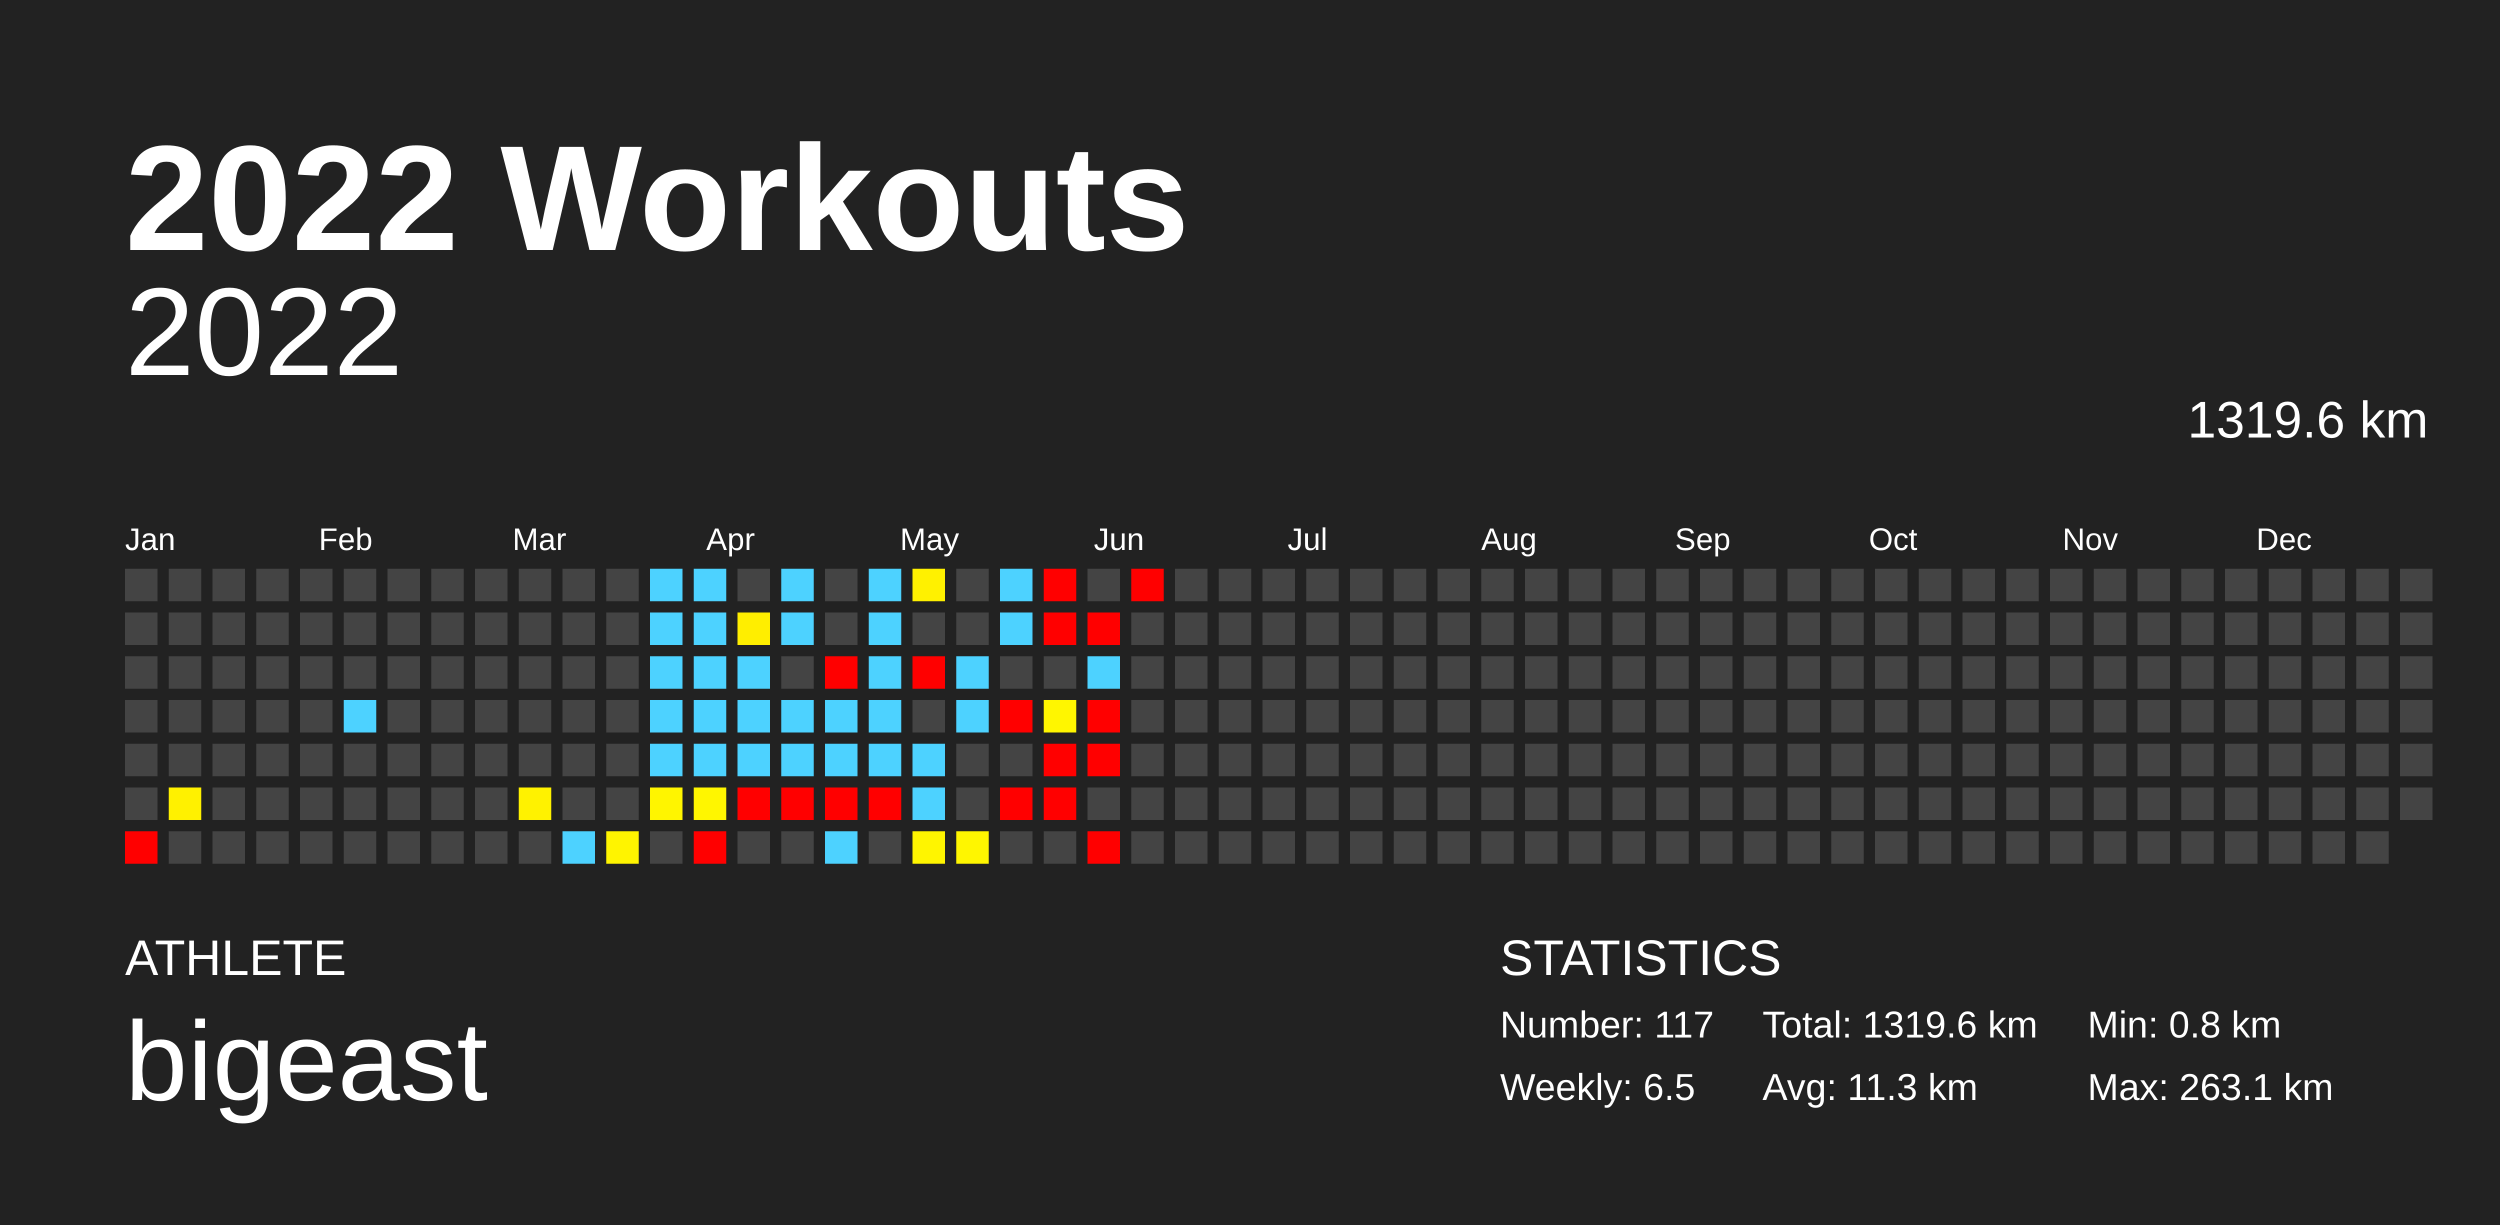
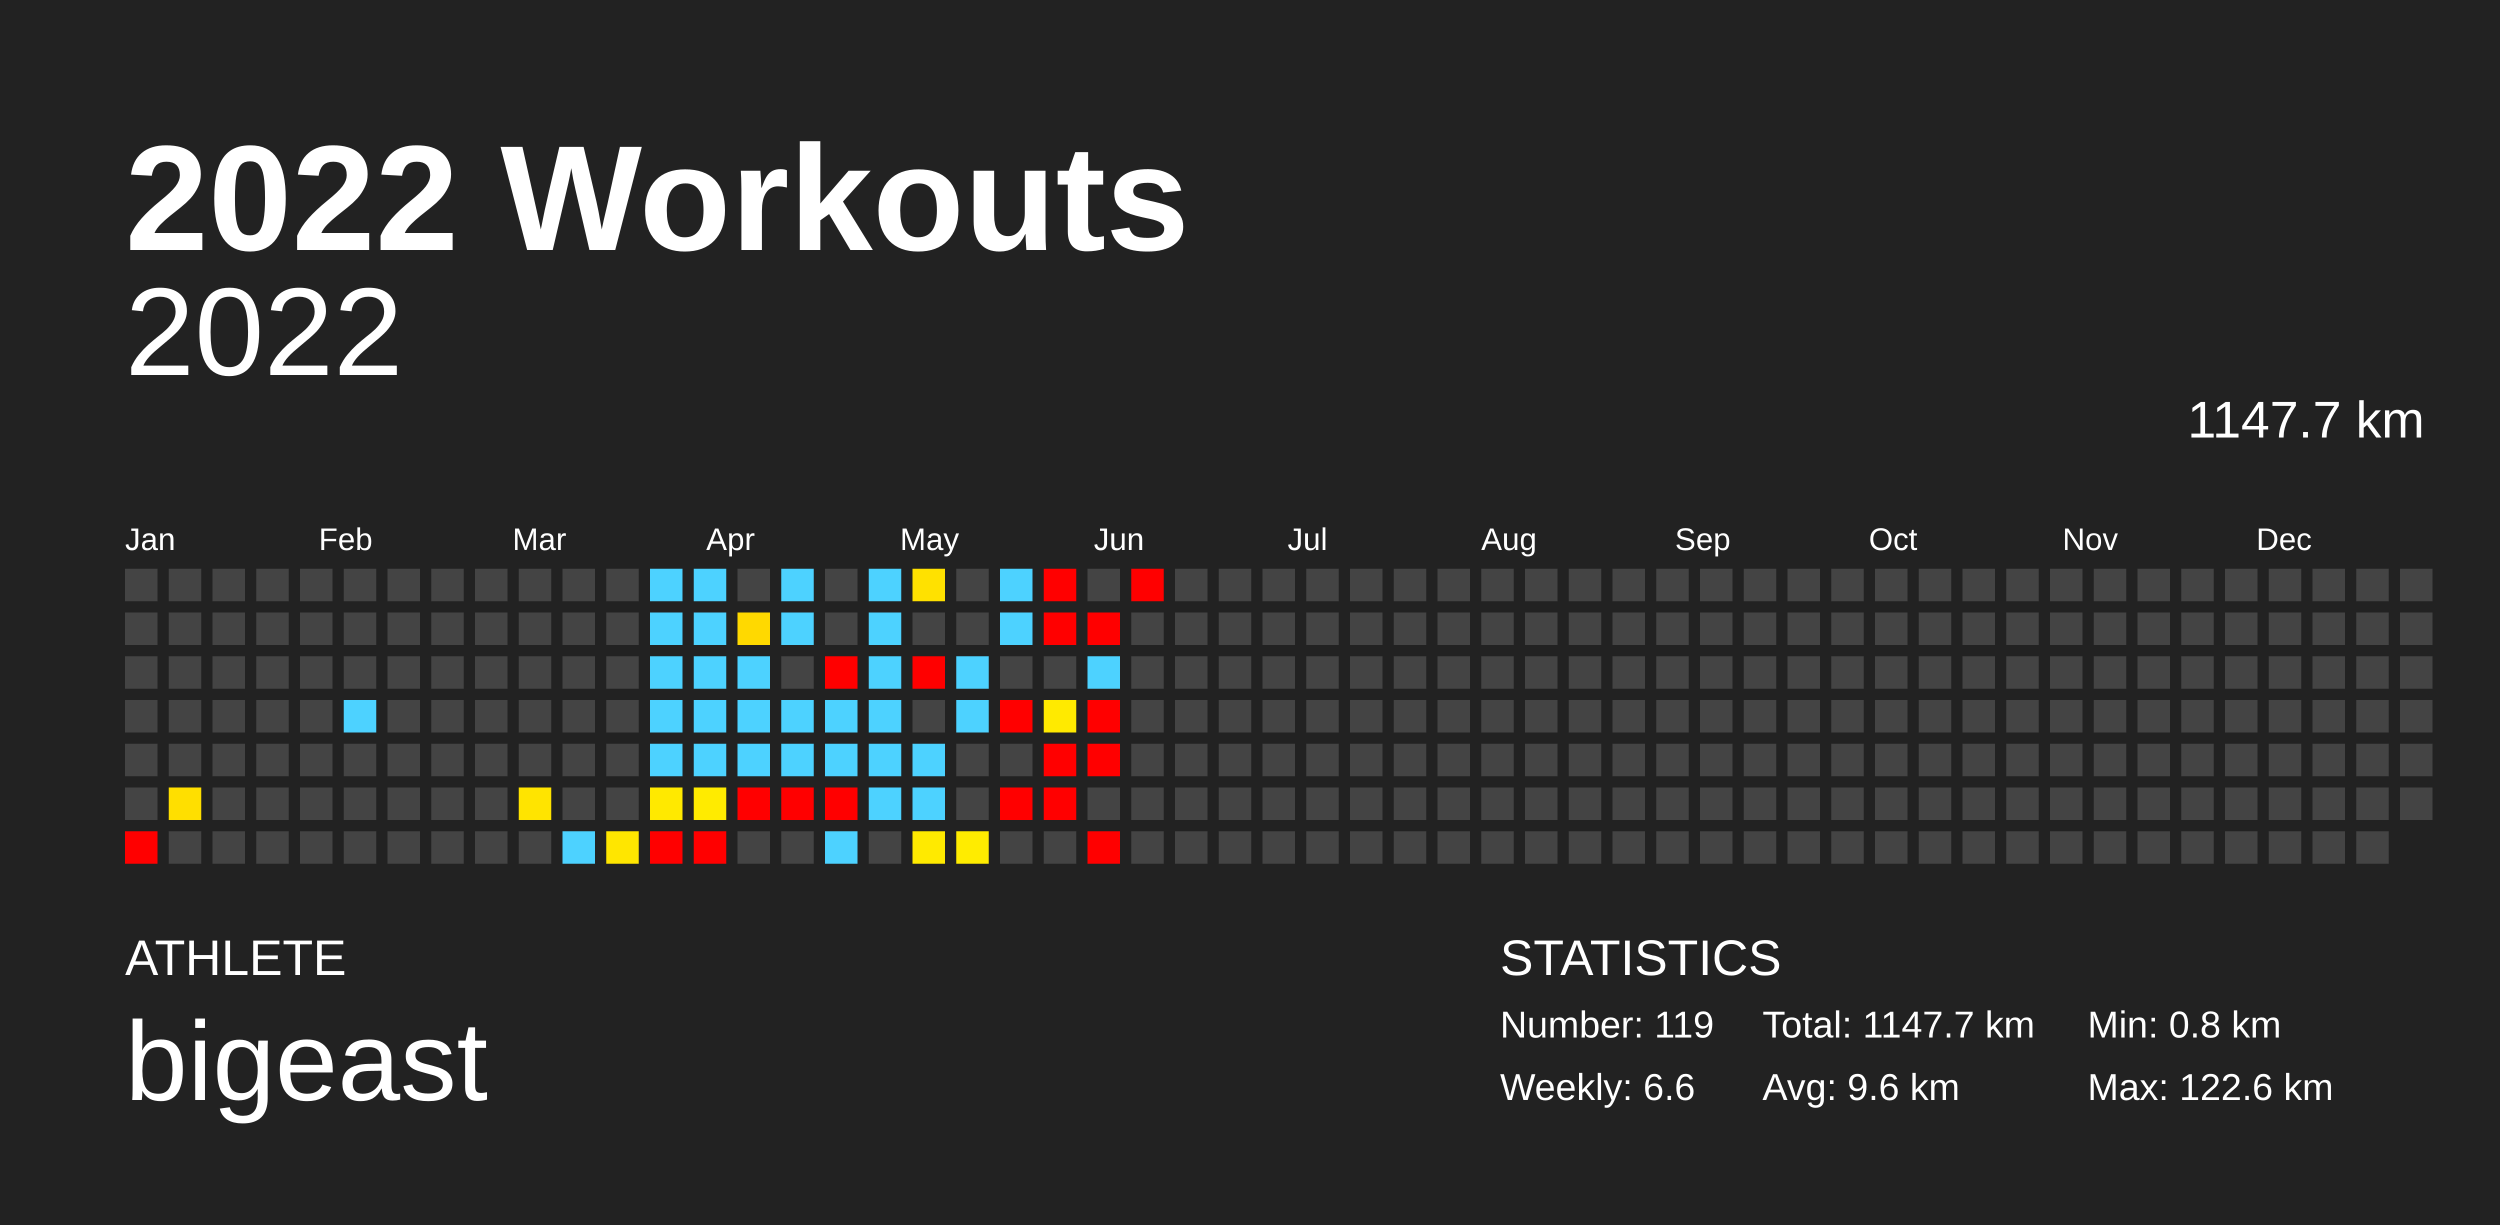
<svg xmlns="http://www.w3.org/2000/svg" baseProfile="full" height="98mm" version="1.1" viewBox="0,0,200,98" width="200mm">
  <defs />
  <rect fill="#222222" height="98" width="200" x="0" y="0" />
  <text fill="#FFFFFF" style="font-size:12px; font-family:Arial; font-weight:bold;" x="10" y="20">2022 Workouts</text>
  <text fill="#FFFFFF" style="font-size:4px; font-family:Arial" x="10" y="78">ATHLETE</text>
  <text fill="#FFFFFF" style="font-size:9px; font-family:Arial" x="10" y="88">bigeast</text>
  <text fill="#FFFFFF" style="font-size:4px; font-family:Arial" x="120" y="78">STATISTICS</text>
-   <text fill="#FFFFFF" style="font-size:3px; font-family:Arial" x="120" y="83">Number: 117</text>
-   <text fill="#FFFFFF" style="font-size:3px; font-family:Arial" x="120" y="88">Weekly: 6.5</text>
-   <text fill="#FFFFFF" style="font-size:3px; font-family:Arial" x="141" y="83">Total: 1319.6 km</text>
-   <text fill="#FFFFFF" style="font-size:3px; font-family:Arial" x="141" y="88">Avg: 11.3 km</text>
+   <text fill="#FFFFFF" style="font-size:3px; font-family:Arial" x="120" y="83">Number: 119</text>
+   <text fill="#FFFFFF" style="font-size:3px; font-family:Arial" x="120" y="88">Weekly: 6.6</text>
+   <text fill="#FFFFFF" style="font-size:3px; font-family:Arial" x="141" y="83">Total: 1147.7 km</text>
+   <text fill="#FFFFFF" style="font-size:3px; font-family:Arial" x="141" y="88">Avg: 9.6 km</text>
  <text fill="#FFFFFF" style="font-size:3px; font-family:Arial" x="167" y="83">Min: 0.8 km</text>
-   <text fill="#FFFFFF" style="font-size:3px; font-family:Arial" x="167" y="88">Max: 263.1 km</text>
+   <text fill="#FFFFFF" style="font-size:3px; font-family:Arial" x="167" y="88">Max: 122.6 km</text>
  <text alignment-baseline="hanging" fill="#FFFFFF" style="font-size:10.0px; font-family:Arial;" x="10" y="30">2022</text>
-   <text alignment-baseline="hanging" fill="#FFFFFF" style="font-size:4.125px; font-family:Arial;" x="175" y="35">1319.6 km</text>
+   <text alignment-baseline="hanging" fill="#FFFFFF" style="font-size:4.125px; font-family:Arial;" x="175" y="35">1147.7 km</text>
  <text fill="#FFFFFF" style="font-size:2.5px; font-family:Arial" x="10.0" y="44">Jan</text>
  <text fill="#FFFFFF" style="font-size:2.5px; font-family:Arial" x="25.5" y="44">Feb</text>
  <text fill="#FFFFFF" style="font-size:2.5px; font-family:Arial" x="41.0" y="44">Mar</text>
  <text fill="#FFFFFF" style="font-size:2.5px; font-family:Arial" x="56.5" y="44">Apr</text>
  <text fill="#FFFFFF" style="font-size:2.5px; font-family:Arial" x="72.0" y="44">May</text>
  <text fill="#FFFFFF" style="font-size:2.5px; font-family:Arial" x="87.5" y="44">Jun</text>
  <text fill="#FFFFFF" style="font-size:2.5px; font-family:Arial" x="103.0" y="44">Jul</text>
  <text fill="#FFFFFF" style="font-size:2.5px; font-family:Arial" x="118.5" y="44">Aug</text>
  <text fill="#FFFFFF" style="font-size:2.5px; font-family:Arial" x="134.0" y="44">Sep</text>
  <text fill="#FFFFFF" style="font-size:2.5px; font-family:Arial" x="149.5" y="44">Oct</text>
  <text fill="#FFFFFF" style="font-size:2.5px; font-family:Arial" x="165.0" y="44">Nov</text>
  <text fill="#FFFFFF" style="font-size:2.5px; font-family:Arial" x="180.5" y="44">Dec</text>
  <rect fill="#444444" height="2.6" width="2.6" x="10.0" y="45.5" />
  <rect fill="#444444" height="2.6" width="2.6" x="10.0" y="49.0" />
  <rect fill="#444444" height="2.6" width="2.6" x="10.0" y="52.5" />
  <rect fill="#444444" height="2.6" width="2.6" x="10.0" y="56.0" />
  <rect fill="#444444" height="2.6" width="2.6" x="10.0" y="59.5" />
  <rect fill="#444444" height="2.6" width="2.6" x="10.0" y="63.0" />
  <rect fill="red" height="2.6" width="2.6" x="10.0" y="66.5" />
  <rect fill="#444444" height="2.6" width="2.6" x="13.5" y="45.5" />
  <rect fill="#444444" height="2.6" width="2.6" x="13.5" y="49.0" />
  <rect fill="#444444" height="2.6" width="2.6" x="13.5" y="52.5" />
  <rect fill="#444444" height="2.6" width="2.6" x="13.5" y="56.0" />
  <rect fill="#444444" height="2.6" width="2.6" x="13.5" y="59.5" />
-   <rect fill="#fff100" height="2.6" width="2.6" x="13.5" y="63.0" />
+   <rect fill="#ffdf00" height="2.6" width="2.6" x="13.5" y="63.0" />
  <rect fill="#444444" height="2.6" width="2.6" x="13.5" y="66.5" />
  <rect fill="#444444" height="2.6" width="2.6" x="17.0" y="45.5" />
  <rect fill="#444444" height="2.6" width="2.6" x="17.0" y="49.0" />
  <rect fill="#444444" height="2.6" width="2.6" x="17.0" y="52.5" />
  <rect fill="#444444" height="2.6" width="2.6" x="17.0" y="56.0" />
  <rect fill="#444444" height="2.6" width="2.6" x="17.0" y="59.5" />
  <rect fill="#444444" height="2.6" width="2.6" x="17.0" y="63.0" />
  <rect fill="#444444" height="2.6" width="2.6" x="17.0" y="66.5" />
  <rect fill="#444444" height="2.6" width="2.6" x="20.5" y="45.5" />
  <rect fill="#444444" height="2.6" width="2.6" x="20.5" y="49.0" />
  <rect fill="#444444" height="2.6" width="2.6" x="20.5" y="52.5" />
  <rect fill="#444444" height="2.6" width="2.6" x="20.5" y="56.0" />
  <rect fill="#444444" height="2.6" width="2.6" x="20.5" y="59.5" />
  <rect fill="#444444" height="2.6" width="2.6" x="20.5" y="63.0" />
  <rect fill="#444444" height="2.6" width="2.6" x="20.5" y="66.5" />
  <rect fill="#444444" height="2.6" width="2.6" x="24.0" y="45.5" />
  <rect fill="#444444" height="2.6" width="2.6" x="24.0" y="49.0" />
  <rect fill="#444444" height="2.6" width="2.6" x="24.0" y="52.5" />
  <rect fill="#444444" height="2.6" width="2.6" x="24.0" y="56.0" />
  <rect fill="#444444" height="2.6" width="2.6" x="24.0" y="59.5" />
  <rect fill="#444444" height="2.6" width="2.6" x="24.0" y="63.0" />
  <rect fill="#444444" height="2.6" width="2.6" x="24.0" y="66.5" />
  <rect fill="#444444" height="2.6" width="2.6" x="27.5" y="45.5" />
  <rect fill="#444444" height="2.6" width="2.6" x="27.5" y="49.0" />
  <rect fill="#444444" height="2.6" width="2.6" x="27.5" y="52.5" />
  <rect fill="#4dd2ff" height="2.6" width="2.6" x="27.5" y="56.0" />
  <rect fill="#444444" height="2.6" width="2.6" x="27.5" y="59.5" />
  <rect fill="#444444" height="2.6" width="2.6" x="27.5" y="63.0" />
  <rect fill="#444444" height="2.6" width="2.6" x="27.5" y="66.5" />
  <rect fill="#444444" height="2.6" width="2.6" x="31.0" y="45.5" />
  <rect fill="#444444" height="2.6" width="2.6" x="31.0" y="49.0" />
  <rect fill="#444444" height="2.6" width="2.6" x="31.0" y="52.5" />
  <rect fill="#444444" height="2.6" width="2.6" x="31.0" y="56.0" />
  <rect fill="#444444" height="2.6" width="2.6" x="31.0" y="59.5" />
  <rect fill="#444444" height="2.6" width="2.6" x="31.0" y="63.0" />
  <rect fill="#444444" height="2.6" width="2.6" x="31.0" y="66.5" />
  <rect fill="#444444" height="2.6" width="2.6" x="34.5" y="45.5" />
  <rect fill="#444444" height="2.6" width="2.6" x="34.5" y="49.0" />
  <rect fill="#444444" height="2.6" width="2.6" x="34.5" y="52.5" />
  <rect fill="#444444" height="2.6" width="2.6" x="34.5" y="56.0" />
  <rect fill="#444444" height="2.6" width="2.6" x="34.5" y="59.5" />
  <rect fill="#444444" height="2.6" width="2.6" x="34.5" y="63.0" />
  <rect fill="#444444" height="2.6" width="2.6" x="34.5" y="66.5" />
  <rect fill="#444444" height="2.6" width="2.6" x="38.0" y="45.5" />
  <rect fill="#444444" height="2.6" width="2.6" x="38.0" y="49.0" />
  <rect fill="#444444" height="2.6" width="2.6" x="38.0" y="52.5" />
  <rect fill="#444444" height="2.6" width="2.6" x="38.0" y="56.0" />
  <rect fill="#444444" height="2.6" width="2.6" x="38.0" y="59.5" />
  <rect fill="#444444" height="2.6" width="2.6" x="38.0" y="63.0" />
  <rect fill="#444444" height="2.6" width="2.6" x="38.0" y="66.5" />
  <rect fill="#444444" height="2.6" width="2.6" x="41.5" y="45.5" />
  <rect fill="#444444" height="2.6" width="2.6" x="41.5" y="49.0" />
  <rect fill="#444444" height="2.6" width="2.6" x="41.5" y="52.5" />
  <rect fill="#444444" height="2.6" width="2.6" x="41.5" y="56.0" />
  <rect fill="#444444" height="2.6" width="2.6" x="41.5" y="59.5" />
-   <rect fill="#fff200" height="2.6" width="2.6" x="41.5" y="63.0" />
+   <rect fill="#ffe400" height="2.6" width="2.6" x="41.5" y="63.0" />
  <rect fill="#444444" height="2.6" width="2.6" x="41.5" y="66.5" />
  <rect fill="#444444" height="2.6" width="2.6" x="45.0" y="45.5" />
  <rect fill="#444444" height="2.6" width="2.6" x="45.0" y="49.0" />
  <rect fill="#444444" height="2.6" width="2.6" x="45.0" y="52.5" />
  <rect fill="#444444" height="2.6" width="2.6" x="45.0" y="56.0" />
  <rect fill="#444444" height="2.6" width="2.6" x="45.0" y="59.5" />
  <rect fill="#444444" height="2.6" width="2.6" x="45.0" y="63.0" />
  <rect fill="#4dd2ff" height="2.6" width="2.6" x="45.0" y="66.5" />
  <rect fill="#444444" height="2.6" width="2.6" x="48.5" y="45.5" />
  <rect fill="#444444" height="2.6" width="2.6" x="48.5" y="49.0" />
  <rect fill="#444444" height="2.6" width="2.6" x="48.5" y="52.5" />
  <rect fill="#444444" height="2.6" width="2.6" x="48.5" y="56.0" />
  <rect fill="#444444" height="2.6" width="2.6" x="48.5" y="59.5" />
  <rect fill="#444444" height="2.6" width="2.6" x="48.5" y="63.0" />
-   <rect fill="#fff400" height="2.6" width="2.6" x="48.5" y="66.5" />
+   <rect fill="#ffe600" height="2.6" width="2.6" x="48.5" y="66.5" />
  <rect fill="#4dd2ff" height="2.6" width="2.6" x="52.0" y="45.5" />
  <rect fill="#4dd2ff" height="2.6" width="2.6" x="52.0" y="49.0" />
  <rect fill="#4dd2ff" height="2.6" width="2.6" x="52.0" y="52.5" />
  <rect fill="#4dd2ff" height="2.6" width="2.6" x="52.0" y="56.0" />
  <rect fill="#4dd2ff" height="2.6" width="2.6" x="52.0" y="59.5" />
-   <rect fill="#fff500" height="2.6" width="2.6" x="52.0" y="63.0" />
-   <rect fill="#444444" height="2.6" width="2.6" x="52.0" y="66.5" />
+   <rect fill="#ffe900" height="2.6" width="2.6" x="52.0" y="63.0" />
+   <rect fill="red" height="2.6" width="2.6" x="52.0" y="66.5" />
  <rect fill="#4dd2ff" height="2.6" width="2.6" x="55.5" y="45.5" />
  <rect fill="#4dd2ff" height="2.6" width="2.6" x="55.5" y="49.0" />
  <rect fill="#4dd2ff" height="2.6" width="2.6" x="55.5" y="52.5" />
  <rect fill="#4dd2ff" height="2.6" width="2.6" x="55.5" y="56.0" />
  <rect fill="#4dd2ff" height="2.6" width="2.6" x="55.5" y="59.5" />
-   <rect fill="#fff600" height="2.6" width="2.6" x="55.5" y="63.0" />
+   <rect fill="#ffeb00" height="2.6" width="2.6" x="55.5" y="63.0" />
  <rect fill="red" height="2.6" width="2.6" x="55.5" y="66.5" />
  <rect fill="#444444" height="2.6" width="2.6" x="59.0" y="45.5" />
-   <rect fill="#ffee00" height="2.6" width="2.6" x="59.0" y="49.0" />
+   <rect fill="#ffd900" height="2.6" width="2.6" x="59.0" y="49.0" />
  <rect fill="#4dd2ff" height="2.6" width="2.6" x="59.0" y="52.5" />
  <rect fill="#4dd2ff" height="2.6" width="2.6" x="59.0" y="56.0" />
  <rect fill="#4dd2ff" height="2.6" width="2.6" x="59.0" y="59.5" />
  <rect fill="red" height="2.6" width="2.6" x="59.0" y="63.0" />
  <rect fill="#444444" height="2.6" width="2.6" x="59.0" y="66.5" />
  <rect fill="#4dd2ff" height="2.6" width="2.6" x="62.5" y="45.5" />
  <rect fill="#4dd2ff" height="2.6" width="2.6" x="62.5" y="49.0" />
  <rect fill="#444444" height="2.6" width="2.6" x="62.5" y="52.5" />
  <rect fill="#4dd2ff" height="2.6" width="2.6" x="62.5" y="56.0" />
  <rect fill="#4dd2ff" height="2.6" width="2.6" x="62.5" y="59.5" />
  <rect fill="red" height="2.6" width="2.6" x="62.5" y="63.0" />
  <rect fill="#444444" height="2.6" width="2.6" x="62.5" y="66.5" />
  <rect fill="#444444" height="2.6" width="2.6" x="66.0" y="45.5" />
  <rect fill="#444444" height="2.6" width="2.6" x="66.0" y="49.0" />
  <rect fill="red" height="2.6" width="2.6" x="66.0" y="52.5" />
  <rect fill="#4dd2ff" height="2.6" width="2.6" x="66.0" y="56.0" />
  <rect fill="#4dd2ff" height="2.6" width="2.6" x="66.0" y="59.5" />
  <rect fill="red" height="2.6" width="2.6" x="66.0" y="63.0" />
  <rect fill="#4dd2ff" height="2.6" width="2.6" x="66.0" y="66.5" />
  <rect fill="#4dd2ff" height="2.6" width="2.6" x="69.5" y="45.5" />
  <rect fill="#4dd2ff" height="2.6" width="2.6" x="69.5" y="49.0" />
  <rect fill="#4dd2ff" height="2.6" width="2.6" x="69.5" y="52.5" />
  <rect fill="#4dd2ff" height="2.6" width="2.6" x="69.5" y="56.0" />
  <rect fill="#4dd2ff" height="2.6" width="2.6" x="69.5" y="59.5" />
-   <rect fill="red" height="2.6" width="2.6" x="69.5" y="63.0" />
+   <rect fill="#4dd2ff" height="2.6" width="2.6" x="69.5" y="63.0" />
  <rect fill="#444444" height="2.6" width="2.6" x="69.5" y="66.5" />
-   <rect fill="#fff100" height="2.6" width="2.6" x="73.0" y="45.5" />
+   <rect fill="#ffe100" height="2.6" width="2.6" x="73.0" y="45.5" />
  <rect fill="#444444" height="2.6" width="2.6" x="73.0" y="49.0" />
  <rect fill="red" height="2.6" width="2.6" x="73.0" y="52.5" />
  <rect fill="#444444" height="2.6" width="2.6" x="73.0" y="56.0" />
  <rect fill="#4dd2ff" height="2.6" width="2.6" x="73.0" y="59.5" />
  <rect fill="#4dd2ff" height="2.6" width="2.6" x="73.0" y="63.0" />
-   <rect fill="#fff500" height="2.6" width="2.6" x="73.0" y="66.5" />
+   <rect fill="#ffea00" height="2.6" width="2.6" x="73.0" y="66.5" />
  <rect fill="#444444" height="2.6" width="2.6" x="76.5" y="45.5" />
  <rect fill="#444444" height="2.6" width="2.6" x="76.5" y="49.0" />
  <rect fill="#4dd2ff" height="2.6" width="2.6" x="76.5" y="52.5" />
  <rect fill="#4dd2ff" height="2.6" width="2.6" x="76.5" y="56.0" />
  <rect fill="#444444" height="2.6" width="2.6" x="76.5" y="59.5" />
  <rect fill="#444444" height="2.6" width="2.6" x="76.5" y="63.0" />
-   <rect fill="#fff600" height="2.6" width="2.6" x="76.5" y="66.5" />
+   <rect fill="#ffec00" height="2.6" width="2.6" x="76.5" y="66.5" />
  <rect fill="#4dd2ff" height="2.6" width="2.6" x="80.0" y="45.5" />
  <rect fill="#4dd2ff" height="2.6" width="2.6" x="80.0" y="49.0" />
  <rect fill="#444444" height="2.6" width="2.6" x="80.0" y="52.5" />
  <rect fill="red" height="2.6" width="2.6" x="80.0" y="56.0" />
  <rect fill="#444444" height="2.6" width="2.6" x="80.0" y="59.5" />
  <rect fill="red" height="2.6" width="2.6" x="80.0" y="63.0" />
  <rect fill="#444444" height="2.6" width="2.6" x="80.0" y="66.5" />
  <rect fill="red" height="2.6" width="2.6" x="83.5" y="45.5" />
  <rect fill="red" height="2.6" width="2.6" x="83.5" y="49.0" />
  <rect fill="#444444" height="2.6" width="2.6" x="83.5" y="52.5" />
-   <rect fill="#fff600" height="2.6" width="2.6" x="83.5" y="56.0" />
+   <rect fill="#ffea00" height="2.6" width="2.6" x="83.5" y="56.0" />
  <rect fill="red" height="2.6" width="2.6" x="83.5" y="59.5" />
  <rect fill="red" height="2.6" width="2.6" x="83.5" y="63.0" />
  <rect fill="#444444" height="2.6" width="2.6" x="83.5" y="66.5" />
  <rect fill="#444444" height="2.6" width="2.6" x="87.0" y="45.5" />
  <rect fill="red" height="2.6" width="2.6" x="87.0" y="49.0" />
  <rect fill="#4dd2ff" height="2.6" width="2.6" x="87.0" y="52.5" />
  <rect fill="red" height="2.6" width="2.6" x="87.0" y="56.0" />
  <rect fill="red" height="2.6" width="2.6" x="87.0" y="59.5" />
  <rect fill="#444444" height="2.6" width="2.6" x="87.0" y="63.0" />
  <rect fill="red" height="2.6" width="2.6" x="87.0" y="66.5" />
  <rect fill="red" height="2.6" width="2.6" x="90.5" y="45.5" />
  <rect fill="#444444" height="2.6" width="2.6" x="90.5" y="49.0" />
  <rect fill="#444444" height="2.6" width="2.6" x="90.5" y="52.5" />
  <rect fill="#444444" height="2.6" width="2.6" x="90.5" y="56.0" />
  <rect fill="#444444" height="2.6" width="2.6" x="90.5" y="59.5" />
  <rect fill="#444444" height="2.6" width="2.6" x="90.5" y="63.0" />
  <rect fill="#444444" height="2.6" width="2.6" x="90.5" y="66.5" />
  <rect fill="#444444" height="2.6" width="2.6" x="94.0" y="45.5" />
  <rect fill="#444444" height="2.6" width="2.6" x="94.0" y="49.0" />
  <rect fill="#444444" height="2.6" width="2.6" x="94.0" y="52.5" />
  <rect fill="#444444" height="2.6" width="2.6" x="94.0" y="56.0" />
  <rect fill="#444444" height="2.6" width="2.6" x="94.0" y="59.5" />
  <rect fill="#444444" height="2.6" width="2.6" x="94.0" y="63.0" />
  <rect fill="#444444" height="2.6" width="2.6" x="94.0" y="66.5" />
  <rect fill="#444444" height="2.6" width="2.6" x="97.5" y="45.5" />
  <rect fill="#444444" height="2.6" width="2.6" x="97.5" y="49.0" />
  <rect fill="#444444" height="2.6" width="2.6" x="97.5" y="52.5" />
  <rect fill="#444444" height="2.6" width="2.6" x="97.5" y="56.0" />
  <rect fill="#444444" height="2.6" width="2.6" x="97.5" y="59.5" />
  <rect fill="#444444" height="2.6" width="2.6" x="97.5" y="63.0" />
  <rect fill="#444444" height="2.6" width="2.6" x="97.5" y="66.5" />
  <rect fill="#444444" height="2.6" width="2.6" x="101.0" y="45.5" />
  <rect fill="#444444" height="2.6" width="2.6" x="101.0" y="49.0" />
  <rect fill="#444444" height="2.6" width="2.6" x="101.0" y="52.5" />
  <rect fill="#444444" height="2.6" width="2.6" x="101.0" y="56.0" />
  <rect fill="#444444" height="2.6" width="2.6" x="101.0" y="59.5" />
  <rect fill="#444444" height="2.6" width="2.6" x="101.0" y="63.0" />
  <rect fill="#444444" height="2.6" width="2.6" x="101.0" y="66.5" />
  <rect fill="#444444" height="2.6" width="2.6" x="104.5" y="45.5" />
  <rect fill="#444444" height="2.6" width="2.6" x="104.5" y="49.0" />
  <rect fill="#444444" height="2.6" width="2.6" x="104.5" y="52.5" />
  <rect fill="#444444" height="2.6" width="2.6" x="104.5" y="56.0" />
  <rect fill="#444444" height="2.6" width="2.6" x="104.5" y="59.5" />
  <rect fill="#444444" height="2.6" width="2.6" x="104.5" y="63.0" />
  <rect fill="#444444" height="2.6" width="2.6" x="104.5" y="66.5" />
  <rect fill="#444444" height="2.6" width="2.6" x="108.0" y="45.5" />
  <rect fill="#444444" height="2.6" width="2.6" x="108.0" y="49.0" />
  <rect fill="#444444" height="2.6" width="2.6" x="108.0" y="52.5" />
  <rect fill="#444444" height="2.6" width="2.6" x="108.0" y="56.0" />
  <rect fill="#444444" height="2.6" width="2.6" x="108.0" y="59.5" />
  <rect fill="#444444" height="2.6" width="2.6" x="108.0" y="63.0" />
  <rect fill="#444444" height="2.6" width="2.6" x="108.0" y="66.5" />
  <rect fill="#444444" height="2.6" width="2.6" x="111.5" y="45.5" />
  <rect fill="#444444" height="2.6" width="2.6" x="111.5" y="49.0" />
  <rect fill="#444444" height="2.6" width="2.6" x="111.5" y="52.5" />
  <rect fill="#444444" height="2.6" width="2.6" x="111.5" y="56.0" />
  <rect fill="#444444" height="2.6" width="2.6" x="111.5" y="59.5" />
  <rect fill="#444444" height="2.6" width="2.6" x="111.5" y="63.0" />
  <rect fill="#444444" height="2.6" width="2.6" x="111.5" y="66.5" />
  <rect fill="#444444" height="2.6" width="2.6" x="115.0" y="45.5" />
  <rect fill="#444444" height="2.6" width="2.6" x="115.0" y="49.0" />
  <rect fill="#444444" height="2.6" width="2.6" x="115.0" y="52.5" />
  <rect fill="#444444" height="2.6" width="2.6" x="115.0" y="56.0" />
  <rect fill="#444444" height="2.6" width="2.6" x="115.0" y="59.5" />
  <rect fill="#444444" height="2.6" width="2.6" x="115.0" y="63.0" />
  <rect fill="#444444" height="2.6" width="2.6" x="115.0" y="66.5" />
  <rect fill="#444444" height="2.6" width="2.6" x="118.5" y="45.5" />
  <rect fill="#444444" height="2.6" width="2.6" x="118.5" y="49.0" />
  <rect fill="#444444" height="2.6" width="2.6" x="118.5" y="52.5" />
  <rect fill="#444444" height="2.6" width="2.6" x="118.5" y="56.0" />
  <rect fill="#444444" height="2.6" width="2.6" x="118.5" y="59.5" />
  <rect fill="#444444" height="2.6" width="2.6" x="118.5" y="63.0" />
  <rect fill="#444444" height="2.6" width="2.6" x="118.5" y="66.5" />
  <rect fill="#444444" height="2.6" width="2.6" x="122.0" y="45.5" />
  <rect fill="#444444" height="2.6" width="2.6" x="122.0" y="49.0" />
  <rect fill="#444444" height="2.6" width="2.6" x="122.0" y="52.5" />
  <rect fill="#444444" height="2.6" width="2.6" x="122.0" y="56.0" />
  <rect fill="#444444" height="2.6" width="2.6" x="122.0" y="59.5" />
  <rect fill="#444444" height="2.6" width="2.6" x="122.0" y="63.0" />
  <rect fill="#444444" height="2.6" width="2.6" x="122.0" y="66.5" />
  <rect fill="#444444" height="2.6" width="2.6" x="125.5" y="45.5" />
  <rect fill="#444444" height="2.6" width="2.6" x="125.5" y="49.0" />
  <rect fill="#444444" height="2.6" width="2.6" x="125.5" y="52.5" />
  <rect fill="#444444" height="2.6" width="2.6" x="125.5" y="56.0" />
  <rect fill="#444444" height="2.6" width="2.6" x="125.5" y="59.5" />
  <rect fill="#444444" height="2.6" width="2.6" x="125.5" y="63.0" />
  <rect fill="#444444" height="2.6" width="2.6" x="125.5" y="66.5" />
  <rect fill="#444444" height="2.6" width="2.6" x="129.0" y="45.5" />
  <rect fill="#444444" height="2.6" width="2.6" x="129.0" y="49.0" />
  <rect fill="#444444" height="2.6" width="2.6" x="129.0" y="52.5" />
  <rect fill="#444444" height="2.6" width="2.6" x="129.0" y="56.0" />
  <rect fill="#444444" height="2.6" width="2.6" x="129.0" y="59.5" />
  <rect fill="#444444" height="2.6" width="2.6" x="129.0" y="63.0" />
  <rect fill="#444444" height="2.6" width="2.6" x="129.0" y="66.5" />
  <rect fill="#444444" height="2.6" width="2.6" x="132.5" y="45.5" />
  <rect fill="#444444" height="2.6" width="2.6" x="132.5" y="49.0" />
  <rect fill="#444444" height="2.6" width="2.6" x="132.5" y="52.5" />
  <rect fill="#444444" height="2.6" width="2.6" x="132.5" y="56.0" />
  <rect fill="#444444" height="2.6" width="2.6" x="132.5" y="59.5" />
  <rect fill="#444444" height="2.6" width="2.6" x="132.5" y="63.0" />
  <rect fill="#444444" height="2.6" width="2.6" x="132.5" y="66.5" />
  <rect fill="#444444" height="2.6" width="2.6" x="136.0" y="45.5" />
  <rect fill="#444444" height="2.6" width="2.6" x="136.0" y="49.0" />
  <rect fill="#444444" height="2.6" width="2.6" x="136.0" y="52.5" />
  <rect fill="#444444" height="2.6" width="2.6" x="136.0" y="56.0" />
  <rect fill="#444444" height="2.6" width="2.6" x="136.0" y="59.5" />
  <rect fill="#444444" height="2.6" width="2.6" x="136.0" y="63.0" />
  <rect fill="#444444" height="2.6" width="2.6" x="136.0" y="66.5" />
  <rect fill="#444444" height="2.6" width="2.6" x="139.5" y="45.5" />
  <rect fill="#444444" height="2.6" width="2.6" x="139.5" y="49.0" />
  <rect fill="#444444" height="2.6" width="2.6" x="139.5" y="52.5" />
  <rect fill="#444444" height="2.6" width="2.6" x="139.5" y="56.0" />
  <rect fill="#444444" height="2.6" width="2.6" x="139.5" y="59.5" />
  <rect fill="#444444" height="2.6" width="2.6" x="139.5" y="63.0" />
  <rect fill="#444444" height="2.6" width="2.6" x="139.5" y="66.5" />
  <rect fill="#444444" height="2.6" width="2.6" x="143.0" y="45.5" />
  <rect fill="#444444" height="2.6" width="2.6" x="143.0" y="49.0" />
  <rect fill="#444444" height="2.6" width="2.6" x="143.0" y="52.5" />
  <rect fill="#444444" height="2.6" width="2.6" x="143.0" y="56.0" />
  <rect fill="#444444" height="2.6" width="2.6" x="143.0" y="59.5" />
  <rect fill="#444444" height="2.6" width="2.6" x="143.0" y="63.0" />
  <rect fill="#444444" height="2.6" width="2.6" x="143.0" y="66.5" />
  <rect fill="#444444" height="2.6" width="2.6" x="146.5" y="45.5" />
  <rect fill="#444444" height="2.6" width="2.6" x="146.5" y="49.0" />
  <rect fill="#444444" height="2.6" width="2.6" x="146.5" y="52.5" />
  <rect fill="#444444" height="2.6" width="2.6" x="146.5" y="56.0" />
  <rect fill="#444444" height="2.6" width="2.6" x="146.5" y="59.5" />
  <rect fill="#444444" height="2.6" width="2.6" x="146.5" y="63.0" />
  <rect fill="#444444" height="2.6" width="2.6" x="146.5" y="66.5" />
  <rect fill="#444444" height="2.6" width="2.6" x="150.0" y="45.5" />
  <rect fill="#444444" height="2.6" width="2.6" x="150.0" y="49.0" />
  <rect fill="#444444" height="2.6" width="2.6" x="150.0" y="52.5" />
  <rect fill="#444444" height="2.6" width="2.6" x="150.0" y="56.0" />
  <rect fill="#444444" height="2.6" width="2.6" x="150.0" y="59.5" />
  <rect fill="#444444" height="2.6" width="2.6" x="150.0" y="63.0" />
  <rect fill="#444444" height="2.6" width="2.6" x="150.0" y="66.5" />
  <rect fill="#444444" height="2.6" width="2.6" x="153.5" y="45.5" />
  <rect fill="#444444" height="2.6" width="2.6" x="153.5" y="49.0" />
  <rect fill="#444444" height="2.6" width="2.6" x="153.5" y="52.5" />
  <rect fill="#444444" height="2.6" width="2.6" x="153.5" y="56.0" />
  <rect fill="#444444" height="2.6" width="2.6" x="153.5" y="59.5" />
  <rect fill="#444444" height="2.6" width="2.6" x="153.5" y="63.0" />
  <rect fill="#444444" height="2.6" width="2.6" x="153.5" y="66.5" />
  <rect fill="#444444" height="2.6" width="2.6" x="157.0" y="45.5" />
  <rect fill="#444444" height="2.6" width="2.6" x="157.0" y="49.0" />
  <rect fill="#444444" height="2.6" width="2.6" x="157.0" y="52.5" />
  <rect fill="#444444" height="2.6" width="2.6" x="157.0" y="56.0" />
  <rect fill="#444444" height="2.6" width="2.6" x="157.0" y="59.5" />
  <rect fill="#444444" height="2.6" width="2.6" x="157.0" y="63.0" />
  <rect fill="#444444" height="2.6" width="2.6" x="157.0" y="66.5" />
  <rect fill="#444444" height="2.6" width="2.6" x="160.5" y="45.5" />
  <rect fill="#444444" height="2.6" width="2.6" x="160.5" y="49.0" />
  <rect fill="#444444" height="2.6" width="2.6" x="160.5" y="52.5" />
  <rect fill="#444444" height="2.6" width="2.6" x="160.5" y="56.0" />
  <rect fill="#444444" height="2.6" width="2.6" x="160.5" y="59.5" />
  <rect fill="#444444" height="2.6" width="2.6" x="160.5" y="63.0" />
  <rect fill="#444444" height="2.6" width="2.6" x="160.5" y="66.5" />
  <rect fill="#444444" height="2.6" width="2.6" x="164.0" y="45.5" />
  <rect fill="#444444" height="2.6" width="2.6" x="164.0" y="49.0" />
  <rect fill="#444444" height="2.6" width="2.6" x="164.0" y="52.5" />
  <rect fill="#444444" height="2.6" width="2.6" x="164.0" y="56.0" />
  <rect fill="#444444" height="2.6" width="2.6" x="164.0" y="59.5" />
  <rect fill="#444444" height="2.6" width="2.6" x="164.0" y="63.0" />
  <rect fill="#444444" height="2.6" width="2.6" x="164.0" y="66.5" />
  <rect fill="#444444" height="2.6" width="2.6" x="167.5" y="45.5" />
  <rect fill="#444444" height="2.6" width="2.6" x="167.5" y="49.0" />
  <rect fill="#444444" height="2.6" width="2.6" x="167.5" y="52.5" />
  <rect fill="#444444" height="2.6" width="2.6" x="167.5" y="56.0" />
  <rect fill="#444444" height="2.6" width="2.6" x="167.5" y="59.5" />
  <rect fill="#444444" height="2.6" width="2.6" x="167.5" y="63.0" />
  <rect fill="#444444" height="2.6" width="2.6" x="167.5" y="66.5" />
  <rect fill="#444444" height="2.6" width="2.6" x="171.0" y="45.5" />
  <rect fill="#444444" height="2.6" width="2.6" x="171.0" y="49.0" />
  <rect fill="#444444" height="2.6" width="2.6" x="171.0" y="52.5" />
  <rect fill="#444444" height="2.6" width="2.6" x="171.0" y="56.0" />
  <rect fill="#444444" height="2.6" width="2.6" x="171.0" y="59.5" />
  <rect fill="#444444" height="2.6" width="2.6" x="171.0" y="63.0" />
  <rect fill="#444444" height="2.6" width="2.6" x="171.0" y="66.5" />
  <rect fill="#444444" height="2.6" width="2.6" x="174.5" y="45.5" />
  <rect fill="#444444" height="2.6" width="2.6" x="174.5" y="49.0" />
  <rect fill="#444444" height="2.6" width="2.6" x="174.5" y="52.5" />
  <rect fill="#444444" height="2.6" width="2.6" x="174.5" y="56.0" />
  <rect fill="#444444" height="2.6" width="2.6" x="174.5" y="59.5" />
  <rect fill="#444444" height="2.6" width="2.6" x="174.5" y="63.0" />
  <rect fill="#444444" height="2.6" width="2.6" x="174.5" y="66.5" />
  <rect fill="#444444" height="2.6" width="2.6" x="178.0" y="45.5" />
  <rect fill="#444444" height="2.6" width="2.6" x="178.0" y="49.0" />
  <rect fill="#444444" height="2.6" width="2.6" x="178.0" y="52.5" />
  <rect fill="#444444" height="2.6" width="2.6" x="178.0" y="56.0" />
  <rect fill="#444444" height="2.6" width="2.6" x="178.0" y="59.5" />
  <rect fill="#444444" height="2.6" width="2.6" x="178.0" y="63.0" />
  <rect fill="#444444" height="2.6" width="2.6" x="178.0" y="66.5" />
  <rect fill="#444444" height="2.6" width="2.6" x="181.5" y="45.5" />
  <rect fill="#444444" height="2.6" width="2.6" x="181.5" y="49.0" />
  <rect fill="#444444" height="2.6" width="2.6" x="181.5" y="52.5" />
  <rect fill="#444444" height="2.6" width="2.6" x="181.5" y="56.0" />
  <rect fill="#444444" height="2.6" width="2.6" x="181.5" y="59.5" />
  <rect fill="#444444" height="2.6" width="2.6" x="181.5" y="63.0" />
  <rect fill="#444444" height="2.6" width="2.6" x="181.5" y="66.5" />
  <rect fill="#444444" height="2.6" width="2.6" x="185.0" y="45.5" />
  <rect fill="#444444" height="2.6" width="2.6" x="185.0" y="49.0" />
  <rect fill="#444444" height="2.6" width="2.6" x="185.0" y="52.5" />
  <rect fill="#444444" height="2.6" width="2.6" x="185.0" y="56.0" />
  <rect fill="#444444" height="2.6" width="2.6" x="185.0" y="59.5" />
  <rect fill="#444444" height="2.6" width="2.6" x="185.0" y="63.0" />
  <rect fill="#444444" height="2.6" width="2.6" x="185.0" y="66.5" />
  <rect fill="#444444" height="2.6" width="2.6" x="188.5" y="45.5" />
  <rect fill="#444444" height="2.6" width="2.6" x="188.5" y="49.0" />
  <rect fill="#444444" height="2.6" width="2.6" x="188.5" y="52.5" />
  <rect fill="#444444" height="2.6" width="2.6" x="188.5" y="56.0" />
  <rect fill="#444444" height="2.6" width="2.6" x="188.5" y="59.5" />
  <rect fill="#444444" height="2.6" width="2.6" x="188.5" y="63.0" />
  <rect fill="#444444" height="2.6" width="2.6" x="188.5" y="66.5" />
  <rect fill="#444444" height="2.6" width="2.6" x="192.0" y="45.5" />
  <rect fill="#444444" height="2.6" width="2.6" x="192.0" y="49.0" />
  <rect fill="#444444" height="2.6" width="2.6" x="192.0" y="52.5" />
  <rect fill="#444444" height="2.6" width="2.6" x="192.0" y="56.0" />
  <rect fill="#444444" height="2.6" width="2.6" x="192.0" y="59.5" />
  <rect fill="#444444" height="2.6" width="2.6" x="192.0" y="63.0" />
</svg>
